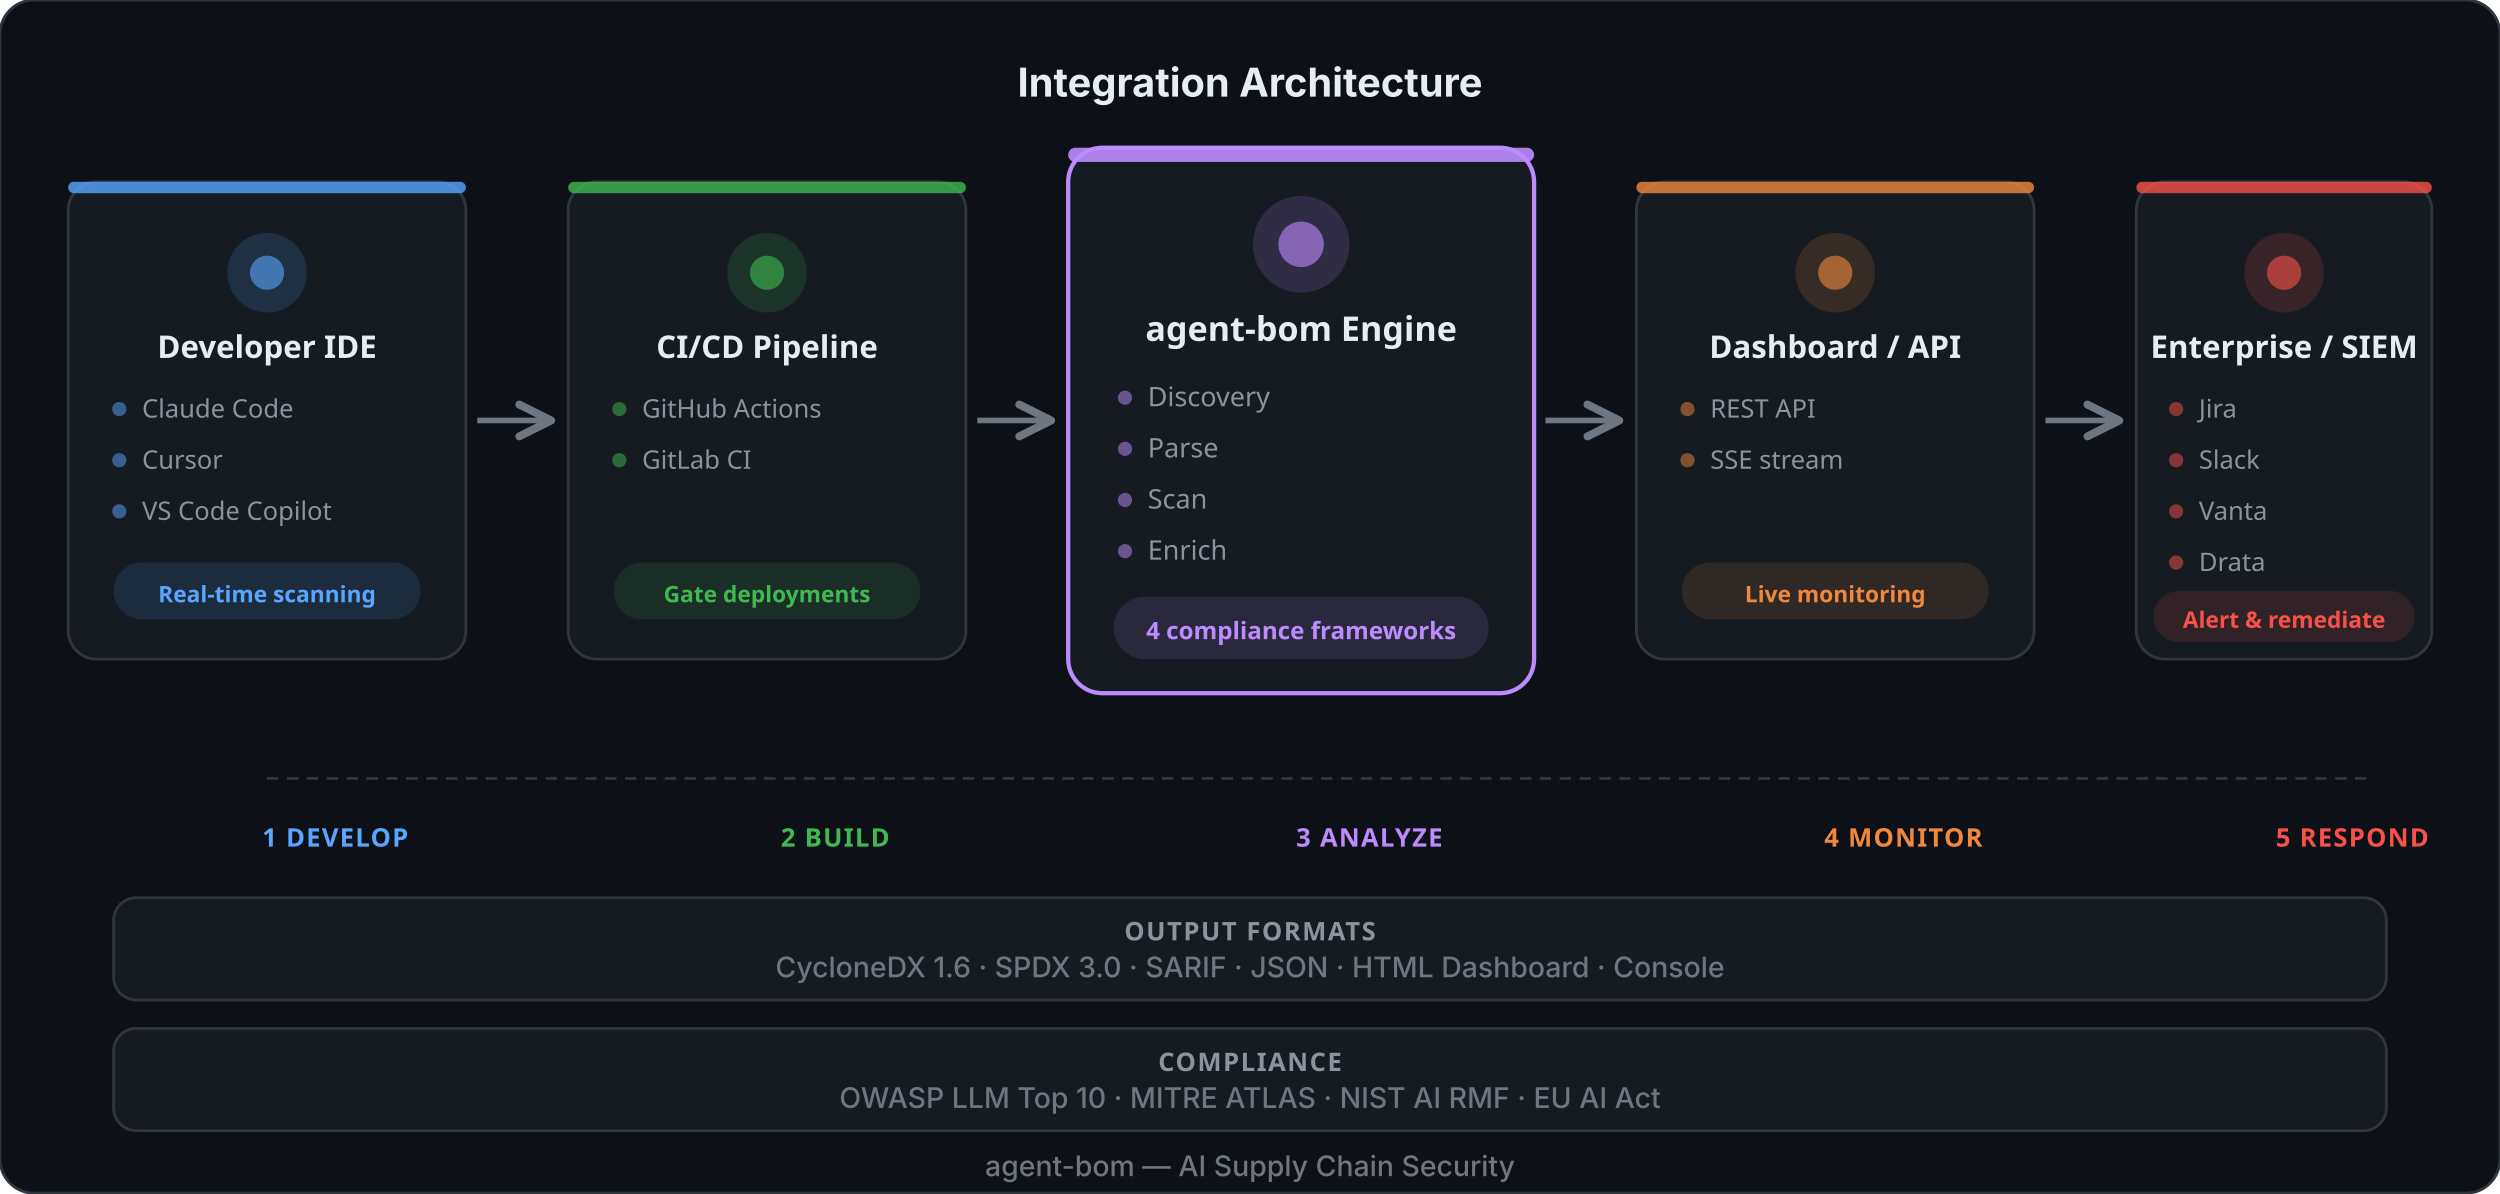
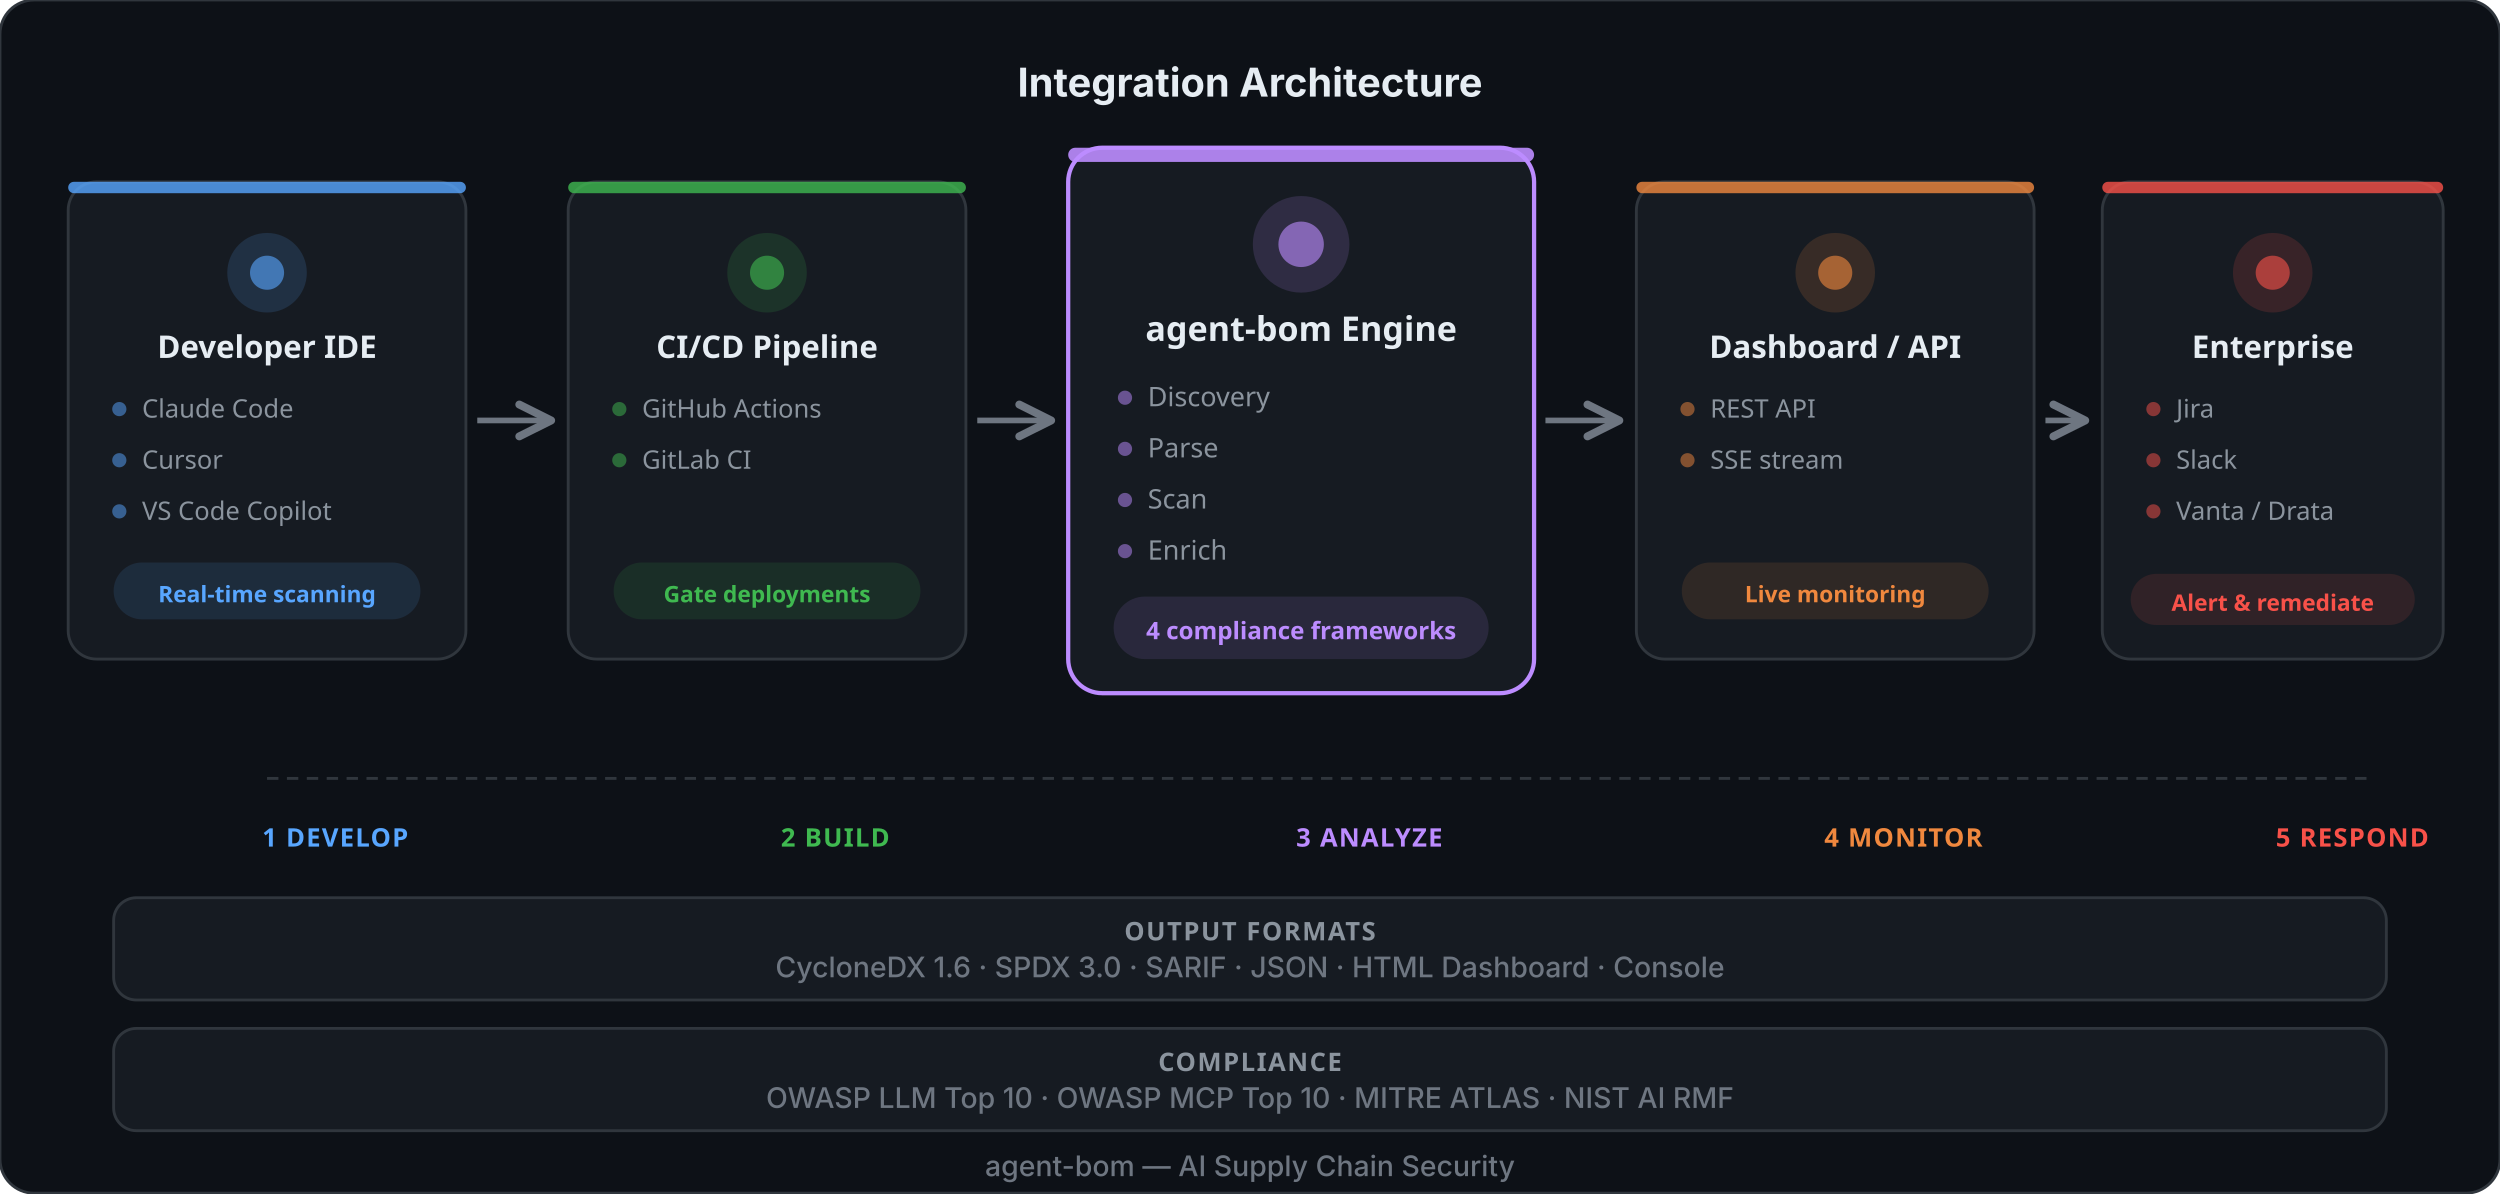
<svg xmlns="http://www.w3.org/2000/svg" viewBox="0 0 880 420" fill="none">
  <style>
    .title { font: 700 14px system-ui, -apple-system, sans-serif; fill: #e6edf3; }
    .node-label { font: 700 11px system-ui, sans-serif; fill: #e6edf3; }
    .node-sub { font: 400 9px system-ui, sans-serif; fill: #8b949e; }
    .node-tag { font: 600 8px system-ui, sans-serif; }
    .engine-label { font: 700 12px system-ui, sans-serif; fill: #e6edf3; }
    .engine-sub { font: 400 9.5px system-ui, sans-serif; fill: #8b949e; }
    .engine-tag { font: 600 8.5px system-ui, sans-serif; }
    .footer { font: 500 10px system-ui, -apple-system, sans-serif; fill: #6e7681; }
  </style>
  <defs>
    <marker id="arrow" viewBox="0 0 10 10" refX="9" refY="5" markerWidth="7" markerHeight="7" orient="auto">
      <path d="M1 1L9 5L1 9" stroke="#6e7681" stroke-width="2" fill="none" stroke-linecap="round" stroke-linejoin="round" />
    </marker>
  </defs>
  <rect width="880" height="420" rx="12" fill="#0d1117" stroke="#30363d" stroke-width="1" />
  <text x="440" y="34" text-anchor="middle" class="title">Integration Architecture</text>
  <g transform="translate(24, 64)">
    <rect width="140" height="168" rx="10" fill="#161b22" stroke="#30363d" stroke-width="1" />
    <rect x="0" y="0" width="140" height="4" rx="2" fill="#58a6ff" opacity="0.8" />
    <circle cx="70" cy="32" r="14" fill="#58a6ff" opacity="0.15" />
    <circle cx="70" cy="32" r="6" fill="#58a6ff" opacity="0.6" />
    <text x="70" y="62" text-anchor="middle" class="node-label">Developer IDE</text>
    <g transform="translate(14, 76)">
      <circle cx="4" cy="4" r="2.5" fill="#58a6ff" opacity="0.5" />
      <text x="12" y="7" class="node-sub">Claude Code</text>
    </g>
    <g transform="translate(14, 94)">
      <circle cx="4" cy="4" r="2.5" fill="#58a6ff" opacity="0.5" />
      <text x="12" y="7" class="node-sub">Cursor</text>
    </g>
    <g transform="translate(14, 112)">
      <circle cx="4" cy="4" r="2.5" fill="#58a6ff" opacity="0.5" />
      <text x="12" y="7" class="node-sub">VS Code Copilot</text>
    </g>
    <rect x="16" y="134" width="108" height="20" rx="10" fill="#58a6ff" opacity="0.12" />
    <text x="70" y="148" text-anchor="middle" class="node-tag" fill="#58a6ff">Real-time scanning</text>
  </g>
  <line x1="168" y1="148" x2="194" y2="148" stroke="#6e7681" stroke-width="2" marker-end="url(#arrow)" />
  <g transform="translate(200, 64)">
    <rect width="140" height="168" rx="10" fill="#161b22" stroke="#30363d" stroke-width="1" />
    <rect x="0" y="0" width="140" height="4" rx="2" fill="#3fb950" opacity="0.8" />
    <circle cx="70" cy="32" r="14" fill="#3fb950" opacity="0.15" />
    <circle cx="70" cy="32" r="6" fill="#3fb950" opacity="0.6" />
    <text x="70" y="62" text-anchor="middle" class="node-label">CI/CD Pipeline</text>
    <g transform="translate(14, 76)">
      <circle cx="4" cy="4" r="2.5" fill="#3fb950" opacity="0.5" />
      <text x="12" y="7" class="node-sub">GitHub Actions</text>
    </g>
    <g transform="translate(14, 94)">
      <circle cx="4" cy="4" r="2.5" fill="#3fb950" opacity="0.5" />
      <text x="12" y="7" class="node-sub">GitLab CI</text>
    </g>
    <rect x="16" y="134" width="108" height="20" rx="10" fill="#3fb950" opacity="0.12" />
    <text x="70" y="148" text-anchor="middle" class="node-tag" fill="#3fb950">Gate deployments</text>
  </g>
  <line x1="344" y1="148" x2="370" y2="148" stroke="#6e7681" stroke-width="2" marker-end="url(#arrow)" />
  <g transform="translate(376, 52)">
    <rect width="164" height="192" rx="12" fill="#161b22" stroke="#bc8cff" stroke-width="1.5" opacity="1" />
    <rect x="0" y="0" width="164" height="5" rx="2.5" fill="#bc8cff" opacity="0.9" />
    <circle cx="82" cy="34" r="17" fill="#bc8cff" opacity="0.15" />
    <circle cx="82" cy="34" r="8" fill="#bc8cff" opacity="0.6" />
    <text x="82" y="68" text-anchor="middle" class="engine-label">agent-bom Engine</text>
    <g transform="translate(16, 84)">
      <circle cx="4" cy="4" r="2.5" fill="#bc8cff" opacity="0.5" />
      <text x="12" y="7" class="engine-sub">Discovery</text>
    </g>
    <g transform="translate(16, 102)">
      <circle cx="4" cy="4" r="2.5" fill="#bc8cff" opacity="0.5" />
      <text x="12" y="7" class="engine-sub">Parse</text>
    </g>
    <g transform="translate(16, 120)">
      <circle cx="4" cy="4" r="2.5" fill="#bc8cff" opacity="0.5" />
      <text x="12" y="7" class="engine-sub">Scan</text>
    </g>
    <g transform="translate(16, 138)">
      <circle cx="4" cy="4" r="2.5" fill="#bc8cff" opacity="0.5" />
      <text x="12" y="7" class="engine-sub">Enrich</text>
    </g>
    <rect x="16" y="158" width="132" height="22" rx="11" fill="#bc8cff" opacity="0.12" />
    <text x="82" y="173" text-anchor="middle" class="engine-tag" fill="#bc8cff">4 compliance frameworks</text>
  </g>
  <line x1="544" y1="148" x2="570" y2="148" stroke="#6e7681" stroke-width="2" marker-end="url(#arrow)" />
  <g transform="translate(576, 64)">
    <rect width="140" height="168" rx="10" fill="#161b22" stroke="#30363d" stroke-width="1" />
    <rect x="0" y="0" width="140" height="4" rx="2" fill="#f0883e" opacity="0.8" />
    <circle cx="70" cy="32" r="14" fill="#f0883e" opacity="0.15" />
    <circle cx="70" cy="32" r="6" fill="#f0883e" opacity="0.6" />
    <text x="70" y="62" text-anchor="middle" class="node-label">Dashboard / API</text>
    <g transform="translate(14, 76)">
      <circle cx="4" cy="4" r="2.5" fill="#f0883e" opacity="0.5" />
      <text x="12" y="7" class="node-sub">REST API</text>
    </g>
    <g transform="translate(14, 94)">
      <circle cx="4" cy="4" r="2.5" fill="#f0883e" opacity="0.5" />
      <text x="12" y="7" class="node-sub">SSE stream</text>
    </g>
    <rect x="16" y="134" width="108" height="20" rx="10" fill="#f0883e" opacity="0.12" />
    <text x="70" y="148" text-anchor="middle" class="node-tag" fill="#f0883e">Live monitoring</text>
  </g>
-   <line x1="720" y1="148" x2="746" y2="148" stroke="#6e7681" stroke-width="2" marker-end="url(#arrow)" />
-   <g transform="translate(752, 64)">
-     <rect width="104" height="168" rx="10" fill="#161b22" stroke="#30363d" stroke-width="1" />
-     <rect x="0" y="0" width="104" height="4" rx="2" fill="#f85149" opacity="0.8" />
-     <circle cx="52" cy="32" r="14" fill="#f85149" opacity="0.15" />
-     <circle cx="52" cy="32" r="6" fill="#f85149" opacity="0.6" />
-     <text x="52" y="62" text-anchor="middle" class="node-label">Enterprise / SIEM</text>
-     <g transform="translate(10, 76)">
+   <line x1="720" y1="148" x2="734" y2="148" stroke="#6e7681" stroke-width="2" marker-end="url(#arrow)" />
+   <g transform="translate(740, 64)">
+     <rect width="120" height="168" rx="10" fill="#161b22" stroke="#30363d" stroke-width="1" />
+     <rect x="0" y="0" width="120" height="4" rx="2" fill="#f85149" opacity="0.8" />
+     <circle cx="60" cy="32" r="14" fill="#f85149" opacity="0.15" />
+     <circle cx="60" cy="32" r="6" fill="#f85149" opacity="0.6" />
+     <text x="60" y="62" text-anchor="middle" class="node-label">Enterprise</text>
+     <g transform="translate(14, 76)">
      <circle cx="4" cy="4" r="2.5" fill="#f85149" opacity="0.5" />
      <text x="12" y="7" class="node-sub">Jira</text>
    </g>
-     <g transform="translate(10, 94)">
+     <g transform="translate(14, 94)">
      <circle cx="4" cy="4" r="2.5" fill="#f85149" opacity="0.5" />
      <text x="12" y="7" class="node-sub">Slack</text>
    </g>
-     <g transform="translate(10, 112)">
+     <g transform="translate(14, 112)">
      <circle cx="4" cy="4" r="2.5" fill="#f85149" opacity="0.5" />
-       <text x="12" y="7" class="node-sub">Vanta</text>
+       <text x="12" y="7" class="node-sub">Vanta / Drata</text>
    </g>
-     <g transform="translate(10, 130)">
-       <circle cx="4" cy="4" r="2.5" fill="#f85149" opacity="0.5" />
-       <text x="12" y="7" class="node-sub">Drata</text>
-     </g>
-     <rect x="6" y="144" width="92" height="18" rx="9" fill="#f85149" opacity="0.12" />
-     <text x="52" y="157" text-anchor="middle" class="node-tag" fill="#f85149">Alert &amp; remediate</text>
+     <rect x="10" y="138" width="100" height="18" rx="9" fill="#f85149" opacity="0.12" />
+     <text x="60" y="151" text-anchor="middle" class="node-tag" fill="#f85149">Alert &amp; remediate</text>
  </g>
  <g transform="translate(24, 260)">
    <line x1="70" y1="14" x2="810" y2="14" stroke="#30363d" stroke-width="1" stroke-dasharray="4 3" />
    <text x="94" y="38" text-anchor="middle" font-family="system-ui, sans-serif" font-size="9" font-weight="600" fill="#58a6ff" letter-spacing="0.05em">1 DEVELOP</text>
    <text x="270" y="38" text-anchor="middle" font-family="system-ui, sans-serif" font-size="9" font-weight="600" fill="#3fb950" letter-spacing="0.05em">2 BUILD</text>
    <text x="458" y="38" text-anchor="middle" font-family="system-ui, sans-serif" font-size="9" font-weight="600" fill="#bc8cff" letter-spacing="0.05em">3 ANALYZE</text>
    <text x="646" y="38" text-anchor="middle" font-family="system-ui, sans-serif" font-size="9" font-weight="600" fill="#f0883e" letter-spacing="0.05em">4 MONITOR</text>
    <text x="804" y="38" text-anchor="middle" font-family="system-ui, sans-serif" font-size="9" font-weight="600" fill="#f85149" letter-spacing="0.05em">5 RESPOND</text>
  </g>
  <g transform="translate(40, 316)">
    <rect width="800" height="36" rx="8" fill="#161b22" stroke="#30363d" stroke-width="1" />
    <text x="400" y="15" text-anchor="middle" font-family="system-ui, sans-serif" font-size="9" font-weight="700" fill="#8b949e" letter-spacing="0.06em">OUTPUT FORMATS</text>
    <text x="400" y="28" text-anchor="middle" class="footer">CycloneDX 1.6  ·  SPDX 3.0  ·  SARIF  ·  JSON  ·  HTML Dashboard  ·  Console</text>
  </g>
  <g transform="translate(40, 362)">
    <rect width="800" height="36" rx="8" fill="#161b22" stroke="#30363d" stroke-width="1" />
    <text x="400" y="15" text-anchor="middle" font-family="system-ui, sans-serif" font-size="9" font-weight="700" fill="#8b949e" letter-spacing="0.06em">COMPLIANCE</text>
-     <text x="400" y="28" text-anchor="middle" class="footer">OWASP LLM Top 10  ·  MITRE ATLAS  ·  NIST AI RMF  ·  EU AI Act</text>
+     <text x="400" y="28" text-anchor="middle" class="footer">OWASP LLM Top 10  ·  OWASP MCP Top 10  ·  MITRE ATLAS  ·  NIST AI RMF</text>
  </g>
  <text x="440" y="414" text-anchor="middle" class="footer">agent-bom — AI Supply Chain Security</text>
</svg>
